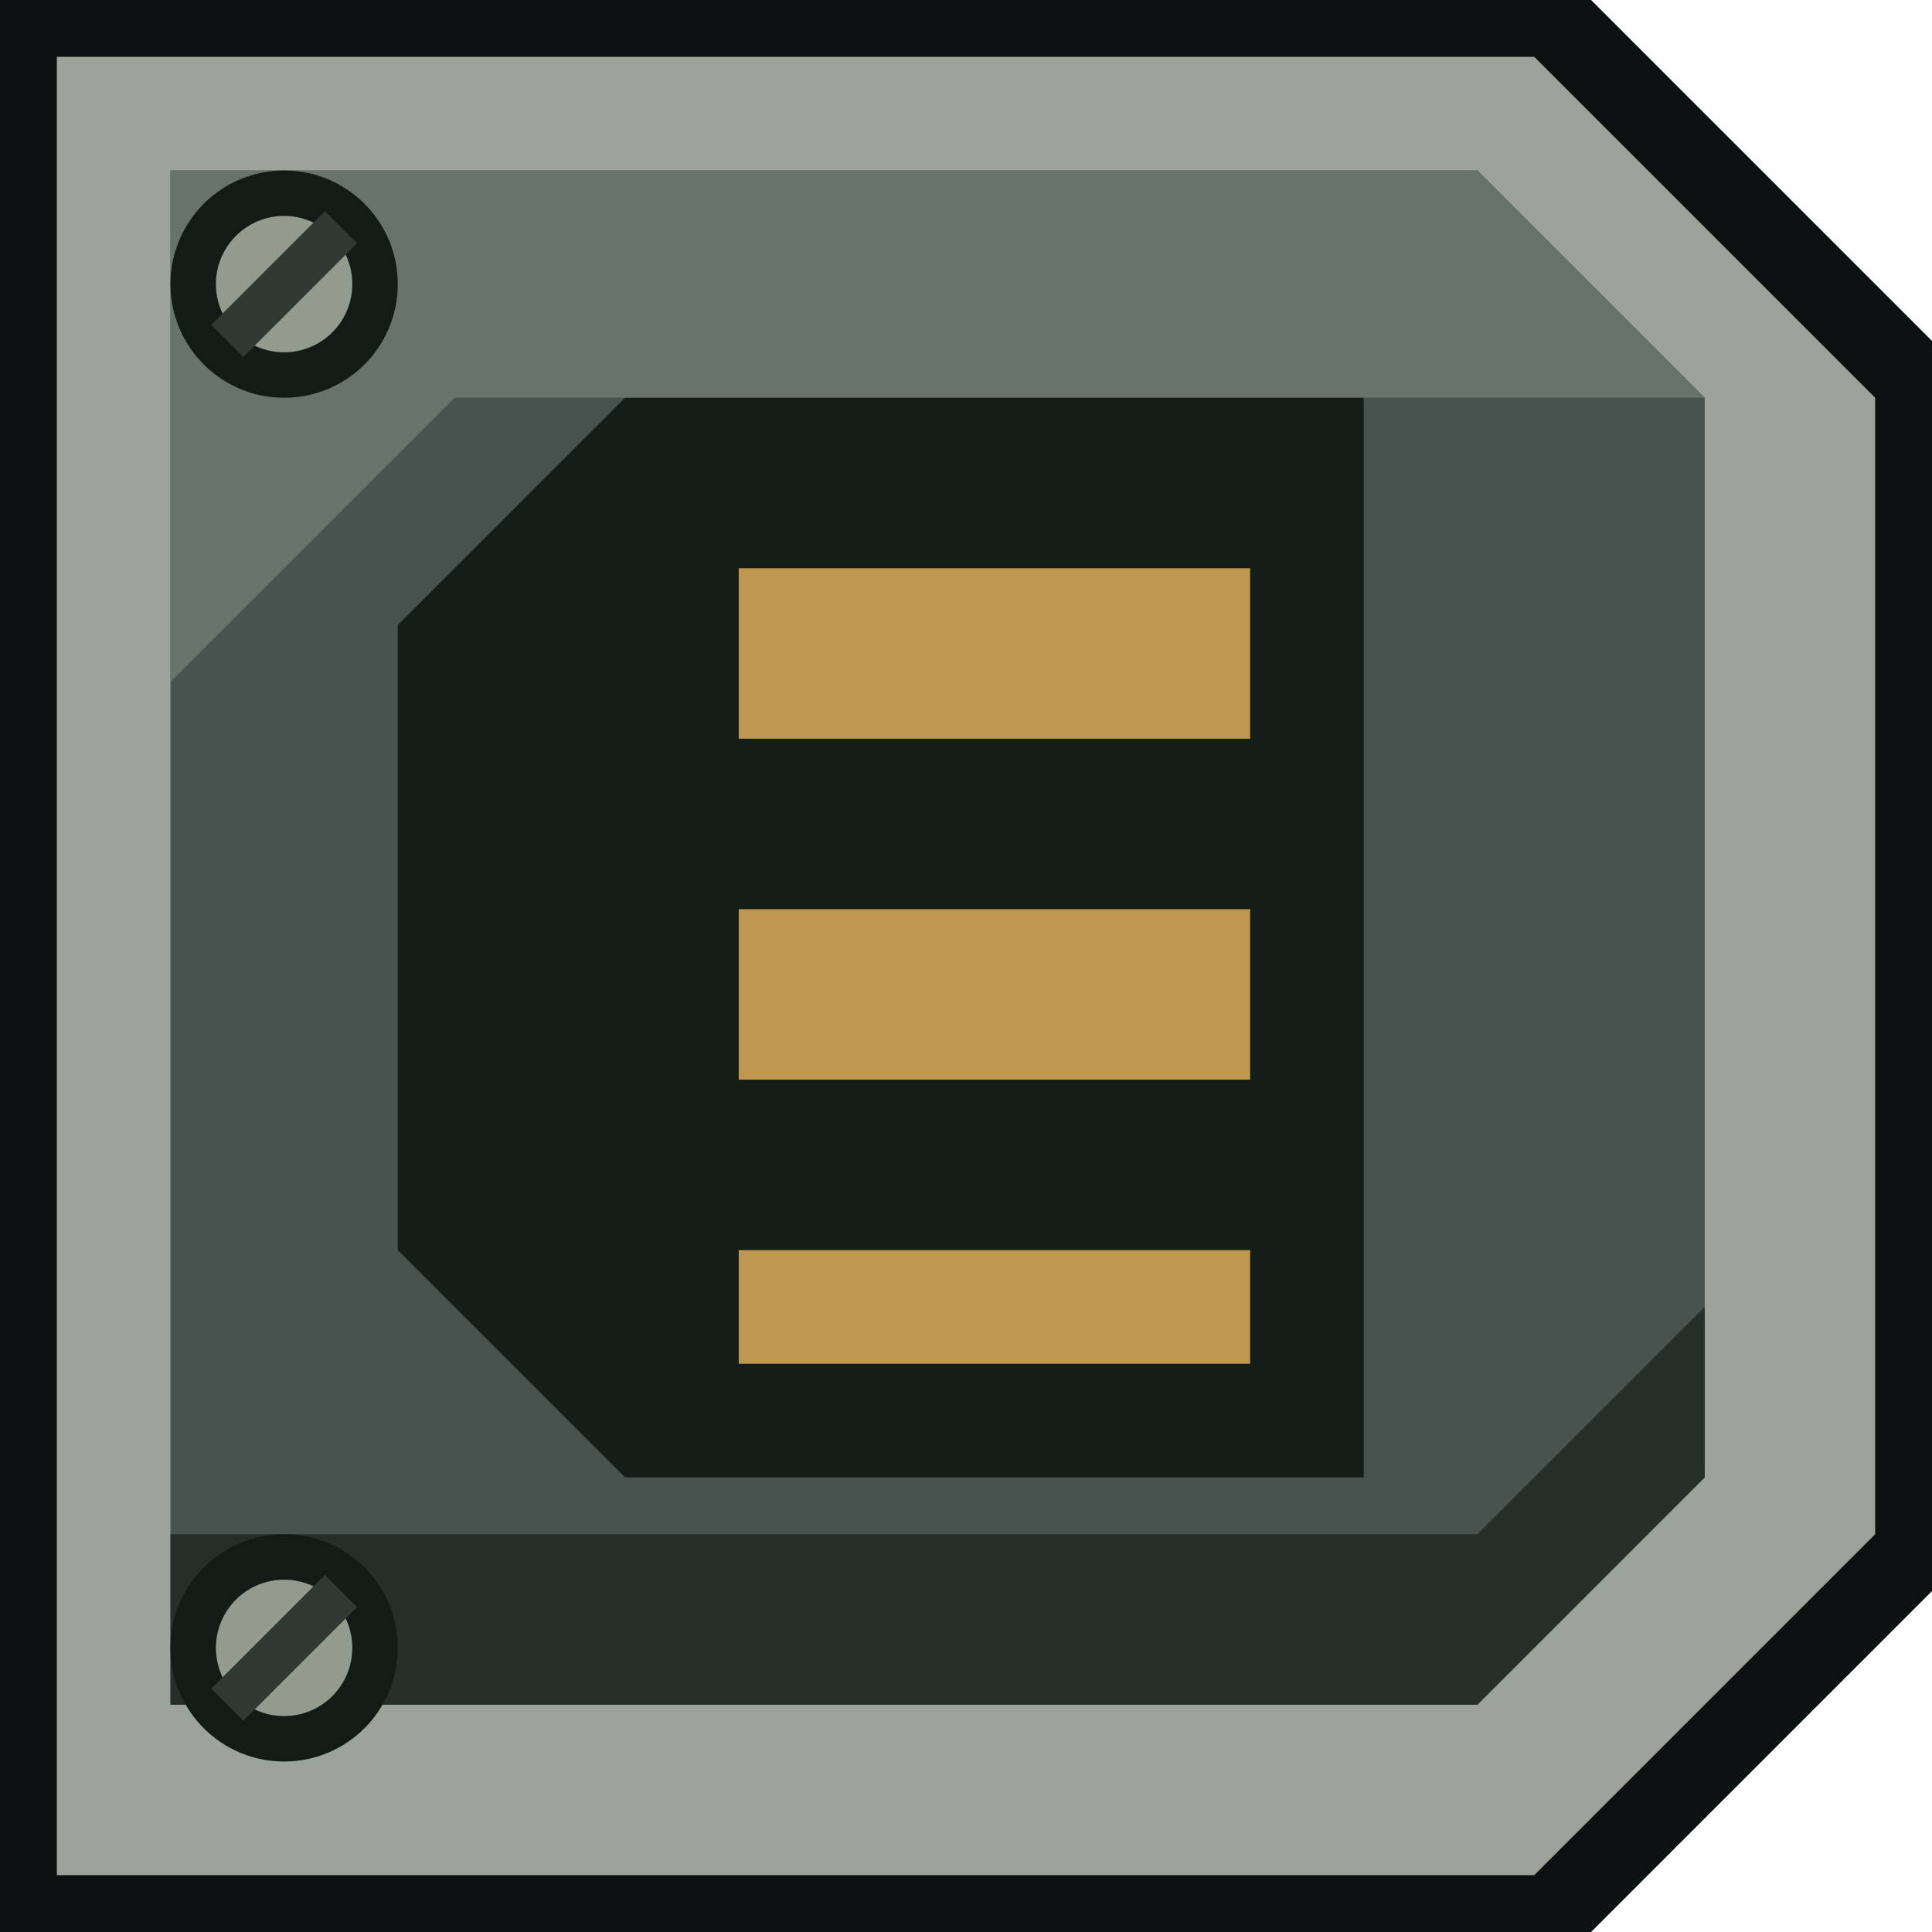
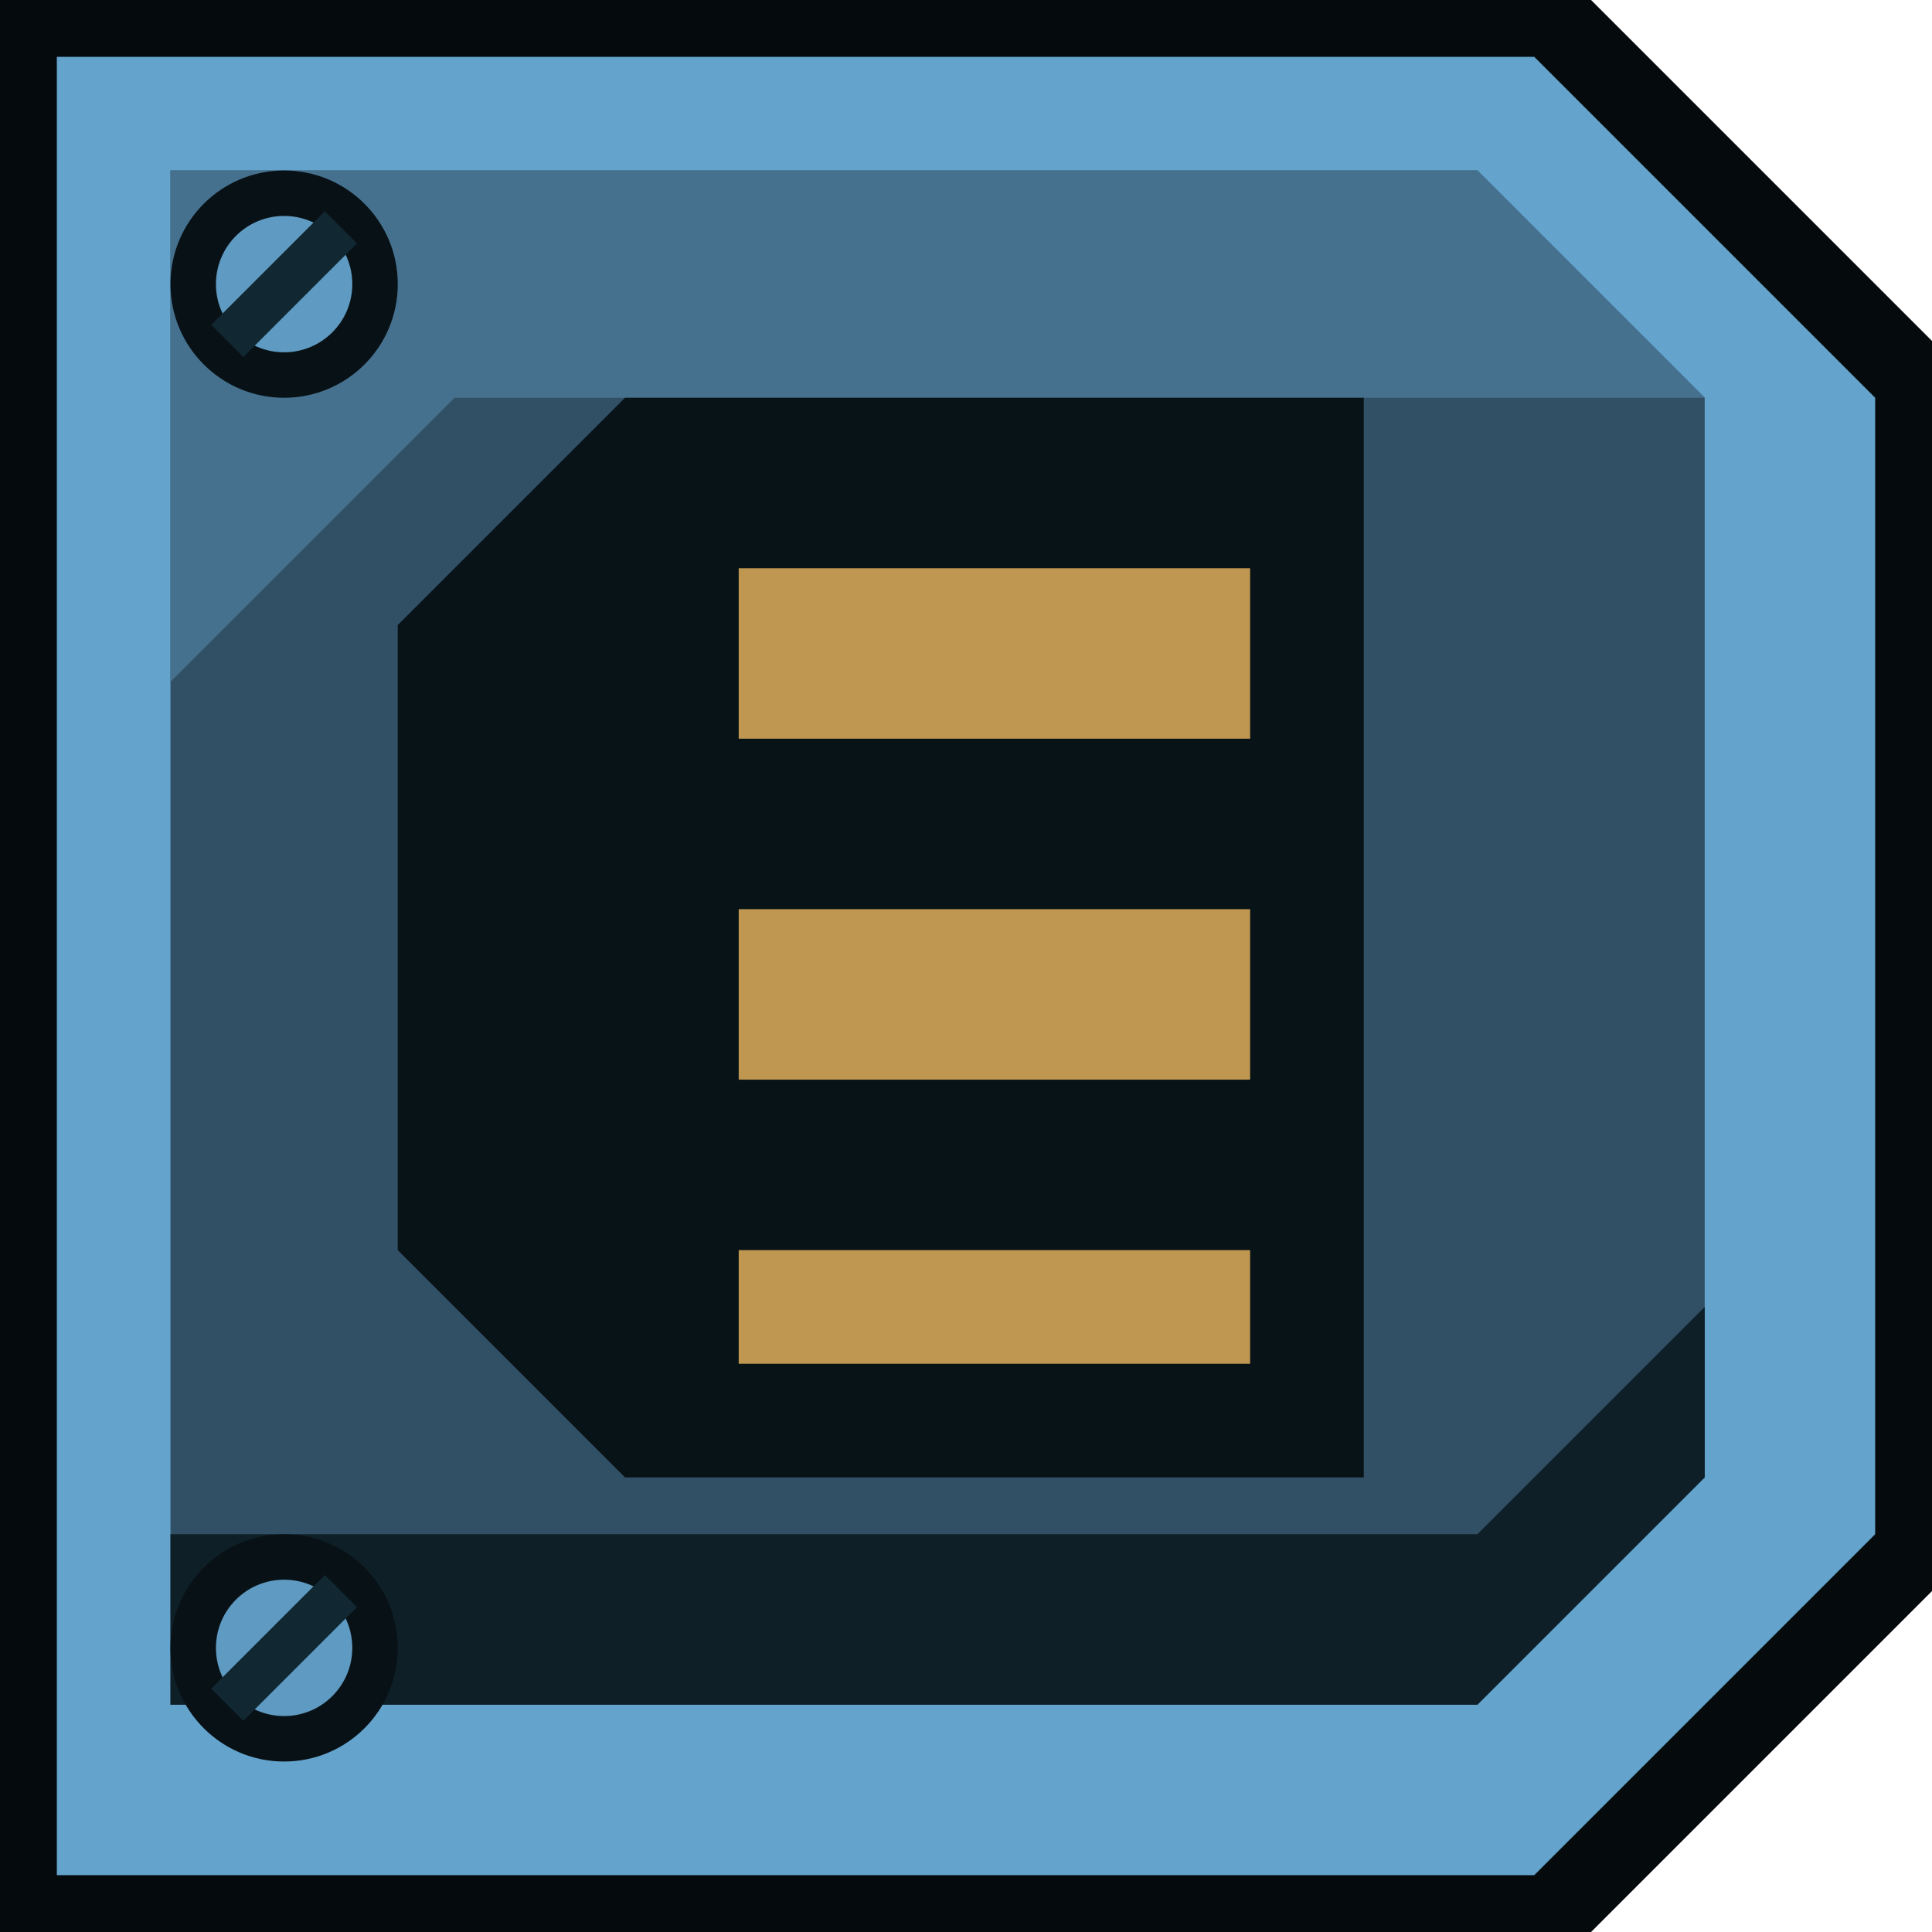
<svg xmlns="http://www.w3.org/2000/svg" viewBox="0 0 34 34">
-   <path fill="#0b1010" d="M0 0H28L34 6V28L28 34H0Z" />
-   <path fill="#9ba39a" d="M1 1H27L33 7V27L27 33H1Z" />
-   <path fill="#48524e" d="M3 3H26L30 7V26L26 30H3Z" />
-   <path fill="#68736b" d="M3 3H26L30 7H8L3 12Z" />
-   <path fill="#252e29" d="M3 27H26L30 23V26L26 30H3Z" />
-   <path fill="#151d18" d="M11 7H24V26H11L7 22V11Z" />
+   <path fill="#050a0d" d="M0 0H28L34 6V28L28 34H0Z" />
+   <path fill="#63a3cc" d="M1 1H27L33 7V27L27 33H1Z" />
+   <path fill="#315065" d="M3 3H26L30 7V26L26 30H3Z" />
+   <path fill="#45718e" d="M3 3H26L30 7H8L3 12Z" />
+   <path fill="#0e1f27" d="M3 27H26L30 23V26L26 30H3Z" />
+   <path fill="#081318" d="M11 7H24V26H11L7 22V11Z" />
  <path fill="#bf9750" d="M13 10H22V13H13ZM13 16H22V19H13ZM13 22H22V24H13Z" />
-   <circle cx="5" cy="5" r="2" fill="#131b17" />
-   <circle cx="5" cy="5" r="1.2" fill="#929b8e" />
-   <path stroke="#303932" stroke-width=".8" d="M4 6L6 4" />
-   <circle cx="5" cy="29" r="2" fill="#131b17" />
-   <circle cx="5" cy="29" r="1.2" fill="#929b8e" />
-   <path stroke="#303932" stroke-width=".8" d="M4 30L6 28" />
+   <circle cx="5" cy="5" r="2" fill="#081116" />
+   <circle cx="5" cy="5" r="1.2" fill="#5e9ac1" />
+   <path stroke="#112731" stroke-width=".8" d="M4 6L6 4" />
+   <circle cx="5" cy="29" r="2" fill="#081116" />
+   <circle cx="5" cy="29" r="1.2" fill="#5e9ac1" />
+   <path stroke="#112731" stroke-width=".8" d="M4 30L6 28" />
</svg>
